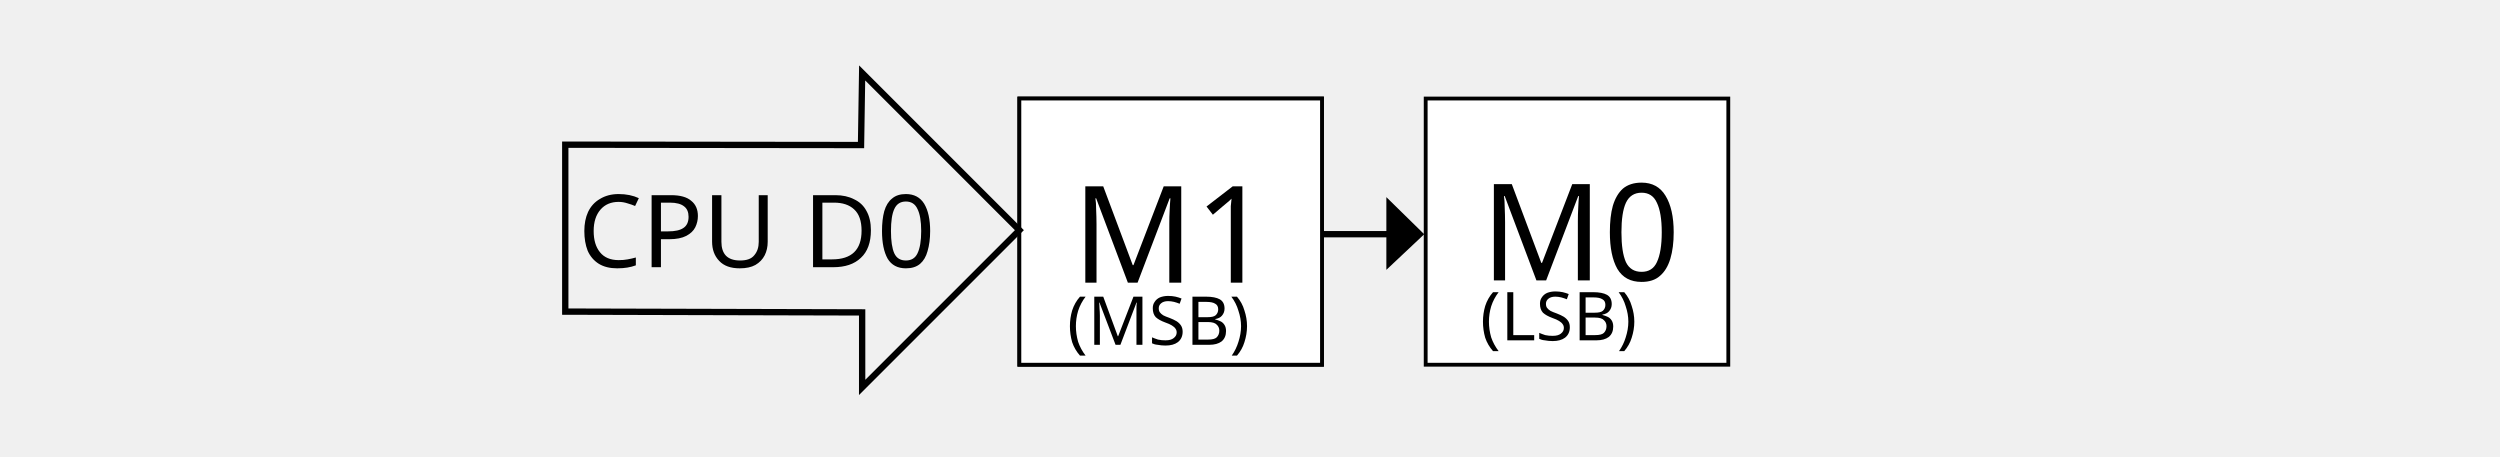
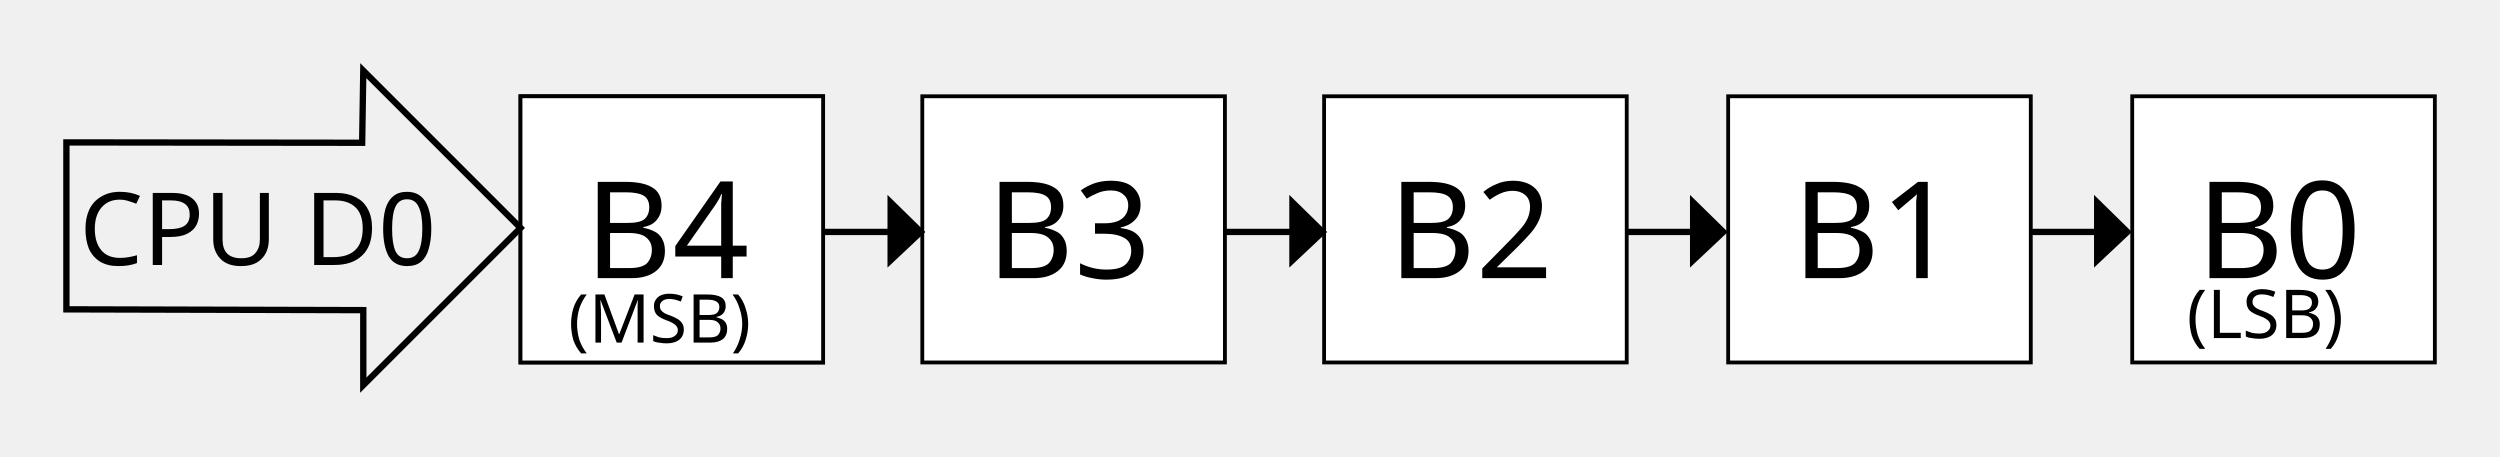
<svg xmlns="http://www.w3.org/2000/svg" id="svg8" version="1.1" viewBox="0 0 104.651 19.089" height="72.146" width="395.53">
  <defs id="defs2" />
  <g transform="translate(-1.813452,1.490323)" id="layer1">
-     <g transform="translate(24.49132,-53.62668)" id="g19">
+     <g transform="translate(3.608139,-53.72118)" id="g19">
      <rect style="fill:#ffffff;fill-rule:evenodd;stroke:#000000;stroke-width:0.16" id="rect10" width="12.668" height="11.143" x="19.993" y="56.261" />
      <text xml:space="preserve" style="font-style:normal;font-weight:normal;font-size:5.644px;line-height:1.25;font-family:sans-serif;fill:#000000;fill-opacity:1;stroke:none;stroke-width:0.265" x="22.679" y="63.878" id="text14">
        <tspan id="tspan12" x="22.679" y="63.878" style="font-size:5.644px;stroke-width:0.265">B4</tspan>
      </text>
    </g>
-     <g transform="translate(24.49132,-53.62668)" id="g27">
+     <g transform="translate(3.608139,-53.72118)" id="g27">
      <rect y="56.261" x="19.993" height="11.143" width="12.668" id="rect21" style="fill:#ffffff;fill-rule:evenodd;stroke:#000000;stroke-width:0.16" />
-       <text id="text25" y="63.972" x="22.206" style="font-style:normal;font-weight:normal;font-size:5.644px;line-height:1.25;font-family:sans-serif;fill:#000000;fill-opacity:1;stroke:none;stroke-width:0.265" xml:space="preserve">
-         <tspan style="font-size:5.644px;stroke-width:0.265" y="63.972" x="22.206" id="tspan23">M1</tspan>
-       </text>
-       <text xml:space="preserve" style="font-style:normal;font-weight:normal;font-size:2.822px;line-height:1.25;font-family:sans-serif;fill:#000000;fill-opacity:1;stroke:none;stroke-width:0.265" x="22" y="66.572" id="text925">
-         <tspan id="tspan923" x="22" y="66.572" style="font-size:2.822px;stroke-width:0.265">(MSB)</tspan>
+       <text id="text25" y="63.878" x="22.679" style="font-style:normal;font-weight:normal;font-size:5.644px;line-height:1.25;font-family:sans-serif;fill:#000000;fill-opacity:1;stroke:none;stroke-width:0.265" xml:space="preserve">
+         <tspan style="font-size:5.644px;stroke-width:0.265" y="63.878" x="22.679" id="tspan23">B4</tspan>
      </text>
    </g>
-     <g id="g61" transform="translate(41.50025,-53.62668)">
-       <rect y="56.261" x="19.993" height="11.143" width="12.668" id="rect55" style="fill:#ffffff;fill-rule:evenodd;stroke:#000000;stroke-width:0.16" />
-       <text id="text59" y="63.878" x="22.301" style="font-style:normal;font-weight:normal;font-size:5.644px;line-height:1.25;font-family:sans-serif;fill:#000000;fill-opacity:1;stroke:none;stroke-width:0.265" xml:space="preserve">
-         <tspan style="font-size:5.644px;stroke-width:0.265" y="63.878" x="22.301" id="tspan57">M0</tspan>
-       </text>
-       <text id="text929" y="66.383" x="22.283" style="font-style:normal;font-weight:normal;font-size:2.822px;line-height:1.25;font-family:sans-serif;fill:#000000;fill-opacity:1;stroke:none;stroke-width:0.265" xml:space="preserve">
-         <tspan style="font-size:2.822px;stroke-width:0.265" y="66.383" x="22.283" id="tspan927">(LSB)</tspan>
+     <g transform="translate(20.42808,-53.72118)" id="g37">
+       <rect style="fill:#ffffff;fill-rule:evenodd;stroke:#000000;stroke-width:0.16" id="rect31" width="12.668" height="11.143" x="19.993" y="56.261" />
+       <text xml:space="preserve" style="font-style:normal;font-weight:normal;font-size:5.644px;line-height:1.25;font-family:sans-serif;fill:#000000;fill-opacity:1;stroke:none;stroke-width:0.265" x="22.679" y="63.878" id="text35">
+         <tspan id="tspan33" x="22.679" y="63.878" style="font-size:5.644px;stroke-width:0.265">B3</tspan>
      </text>
    </g>
-     <g transform="translate(24.49132,-53.62668)" id="g893">
+     <g id="g45" transform="translate(37.24802,-53.72118)">
+       <rect y="56.261" x="19.993" height="11.143" width="12.668" id="rect39" style="fill:#ffffff;fill-rule:evenodd;stroke:#000000;stroke-width:0.16" />
+       <text id="text43" y="63.878" x="22.679" style="font-style:normal;font-weight:normal;font-size:5.644px;line-height:1.25;font-family:sans-serif;fill:#000000;fill-opacity:1;stroke:none;stroke-width:0.265" xml:space="preserve">
+         <tspan style="font-size:5.644px;stroke-width:0.265" y="63.878" x="22.679" id="tspan41">B2</tspan>
+       </text>
+     </g>
+     <g transform="translate(54.16246,-53.72118)" id="g53">
+       <rect style="fill:#ffffff;fill-rule:evenodd;stroke:#000000;stroke-width:0.16" id="rect47" width="12.668" height="11.143" x="19.993" y="56.261" />
+       <text xml:space="preserve" style="font-style:normal;font-weight:normal;font-size:5.644px;line-height:1.25;font-family:sans-serif;fill:#000000;fill-opacity:1;stroke:none;stroke-width:0.265" x="22.679" y="63.878" id="text51">
+         <tspan id="tspan49" x="22.679" y="63.878" style="font-size:5.644px;stroke-width:0.265">B1</tspan>
+       </text>
+     </g>
+     <g id="g61" transform="translate(71.07689,-53.72118)">
+       <rect y="56.261" x="19.993" height="11.143" width="12.668" id="rect55" style="fill:#ffffff;fill-rule:evenodd;stroke:#000000;stroke-width:0.16" />
+       <text id="text59" y="63.878" x="22.679" style="font-style:normal;font-weight:normal;font-size:5.644px;line-height:1.25;font-family:sans-serif;fill:#000000;fill-opacity:1;stroke:none;stroke-width:0.265" xml:space="preserve">
+         <tspan style="font-size:5.644px;stroke-width:0.265" y="63.878" x="22.679" id="tspan57">B0</tspan>
+       </text>
+     </g>
+     <g transform="translate(3.608139,-53.72118)" id="g893">
      <path style="fill:none;stroke:#000000;stroke-width:0.265px;stroke-linecap:butt;stroke-linejoin:miter;stroke-opacity:1" d="m 32.674,61.94 h 4.076" id="path63" />
      <path style="fill:#000000;stroke:#000000;stroke-width:0.265px;stroke-linecap:butt;stroke-linejoin:miter;stroke-opacity:1" d="m 35.488,60.704 v 2.422 l 1.261,-1.186 z" id="path889" />
    </g>
-     <text id="text917" y="9.699" x="26.008" style="font-style:normal;font-weight:normal;font-size:4.233px;line-height:1.25;font-family:sans-serif;fill:#000000;fill-opacity:1;stroke:none;stroke-width:0.265" xml:space="preserve">
-       <tspan style="font-size:4.233px;stroke-width:0.265" y="9.699" x="26.008" id="tspan915">CPU D0</tspan>
+     <g transform="translate(20.42808,-53.72118)" id="g899">
+       <path id="path895" d="m 32.674,61.94 h 4.076" style="fill:none;stroke:#000000;stroke-width:0.265px;stroke-linecap:butt;stroke-linejoin:miter;stroke-opacity:1" />
+       <path id="path897" d="m 35.488,60.704 v 2.422 l 1.261,-1.186 z" style="fill:#000000;stroke:#000000;stroke-width:0.265px;stroke-linecap:butt;stroke-linejoin:miter;stroke-opacity:1" />
+     </g>
+     <g id="g907" transform="translate(37.20077,-53.72118)">
+       <path style="fill:none;stroke:#000000;stroke-width:0.265px;stroke-linecap:butt;stroke-linejoin:miter;stroke-opacity:1" d="m 32.674,61.94 h 4.076" id="path903" />
+       <path style="fill:#000000;stroke:#000000;stroke-width:0.265px;stroke-linecap:butt;stroke-linejoin:miter;stroke-opacity:1" d="m 35.488,60.704 v 2.422 l 1.261,-1.186 z" id="path905" />
+     </g>
+     <g transform="translate(54.11521,-53.72118)" id="g913">
+       <path id="path909" d="m 32.674,61.94 h 4.076" style="fill:none;stroke:#000000;stroke-width:0.265px;stroke-linecap:butt;stroke-linejoin:miter;stroke-opacity:1" />
+       <path id="path911" d="m 35.488,60.704 v 2.422 l 1.261,-1.186 z" style="fill:#000000;stroke:#000000;stroke-width:0.265px;stroke-linecap:butt;stroke-linejoin:miter;stroke-opacity:1" />
+     </g>
+     <text id="text917" y="9.605" x="5.125" style="font-style:normal;font-weight:normal;font-size:4.233px;line-height:1.25;font-family:sans-serif;fill:#000000;fill-opacity:1;stroke:none;stroke-width:0.265" xml:space="preserve">
+       <tspan style="font-size:4.233px;stroke-width:0.265" y="9.605" x="5.125" id="tspan915">CPU D0</tspan>
    </text>
-     <path id="path921" d="m 25.475,4.566 v 6.988 l 12.428,0.033 v 3.14 l 6.582,-6.582 -6.582,-6.582 -0.047,3.018 z" style="fill:none;stroke:#000000;stroke-width:0.265px;stroke-linecap:butt;stroke-linejoin:miter;stroke-opacity:1" />
+     <path id="path921" d="M 4.592,4.471 V 11.459 l 12.428,0.033 v 3.14 l 6.582,-6.582 -6.582,-6.582 -0.047,3.018 z" style="fill:none;stroke:#000000;stroke-width:0.265px;stroke-linecap:butt;stroke-linejoin:miter;stroke-opacity:1" />
+     <text id="text925" y="12.851" x="25.608" style="font-style:normal;font-weight:normal;font-size:2.822px;line-height:1.25;font-family:sans-serif;fill:#000000;fill-opacity:1;stroke:none;stroke-width:0.265" xml:space="preserve">
+       <tspan style="font-size:2.822px;stroke-width:0.265" y="12.851" x="25.608" id="tspan923">(MSB)</tspan>
+     </text>
+     <text xml:space="preserve" style="font-style:normal;font-weight:normal;font-size:2.822px;line-height:1.25;font-family:sans-serif;fill:#000000;fill-opacity:1;stroke:none;stroke-width:0.265" x="93.36" y="12.662" id="text929">
+       <tspan id="tspan927" x="93.36" y="12.662" style="font-size:2.822px;stroke-width:0.265">(LSB)</tspan>
+     </text>
  </g>
</svg>
